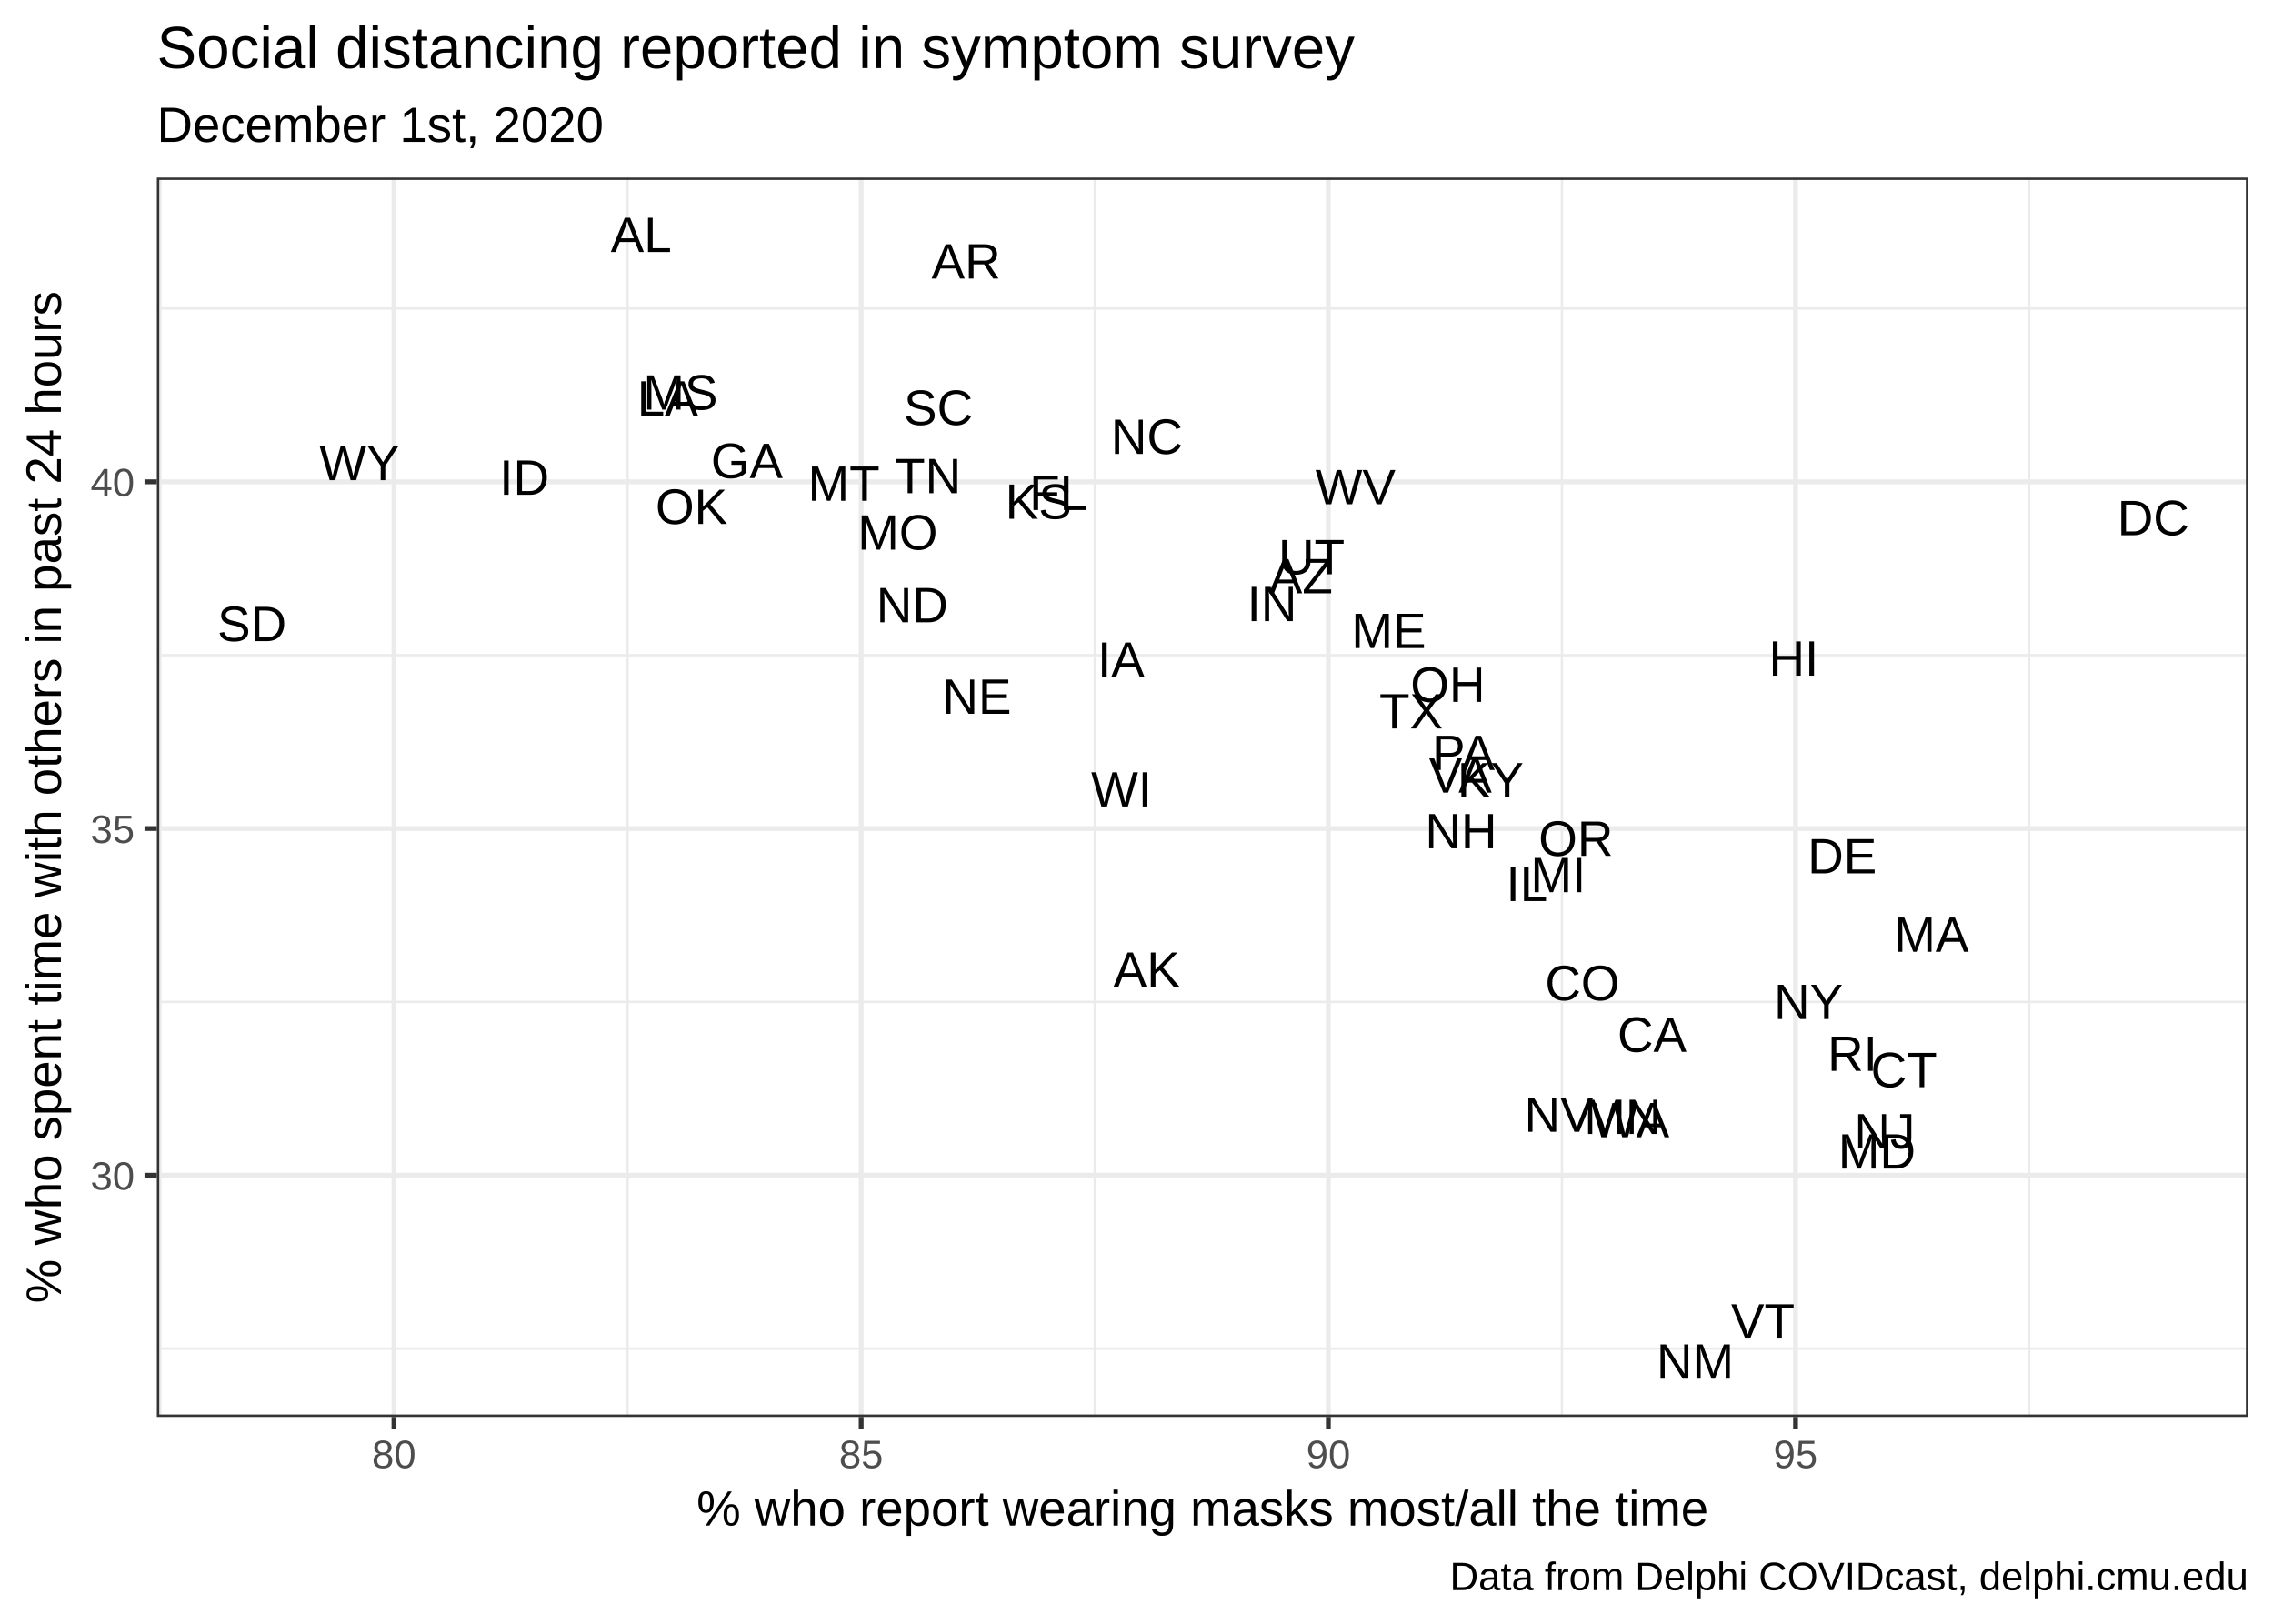
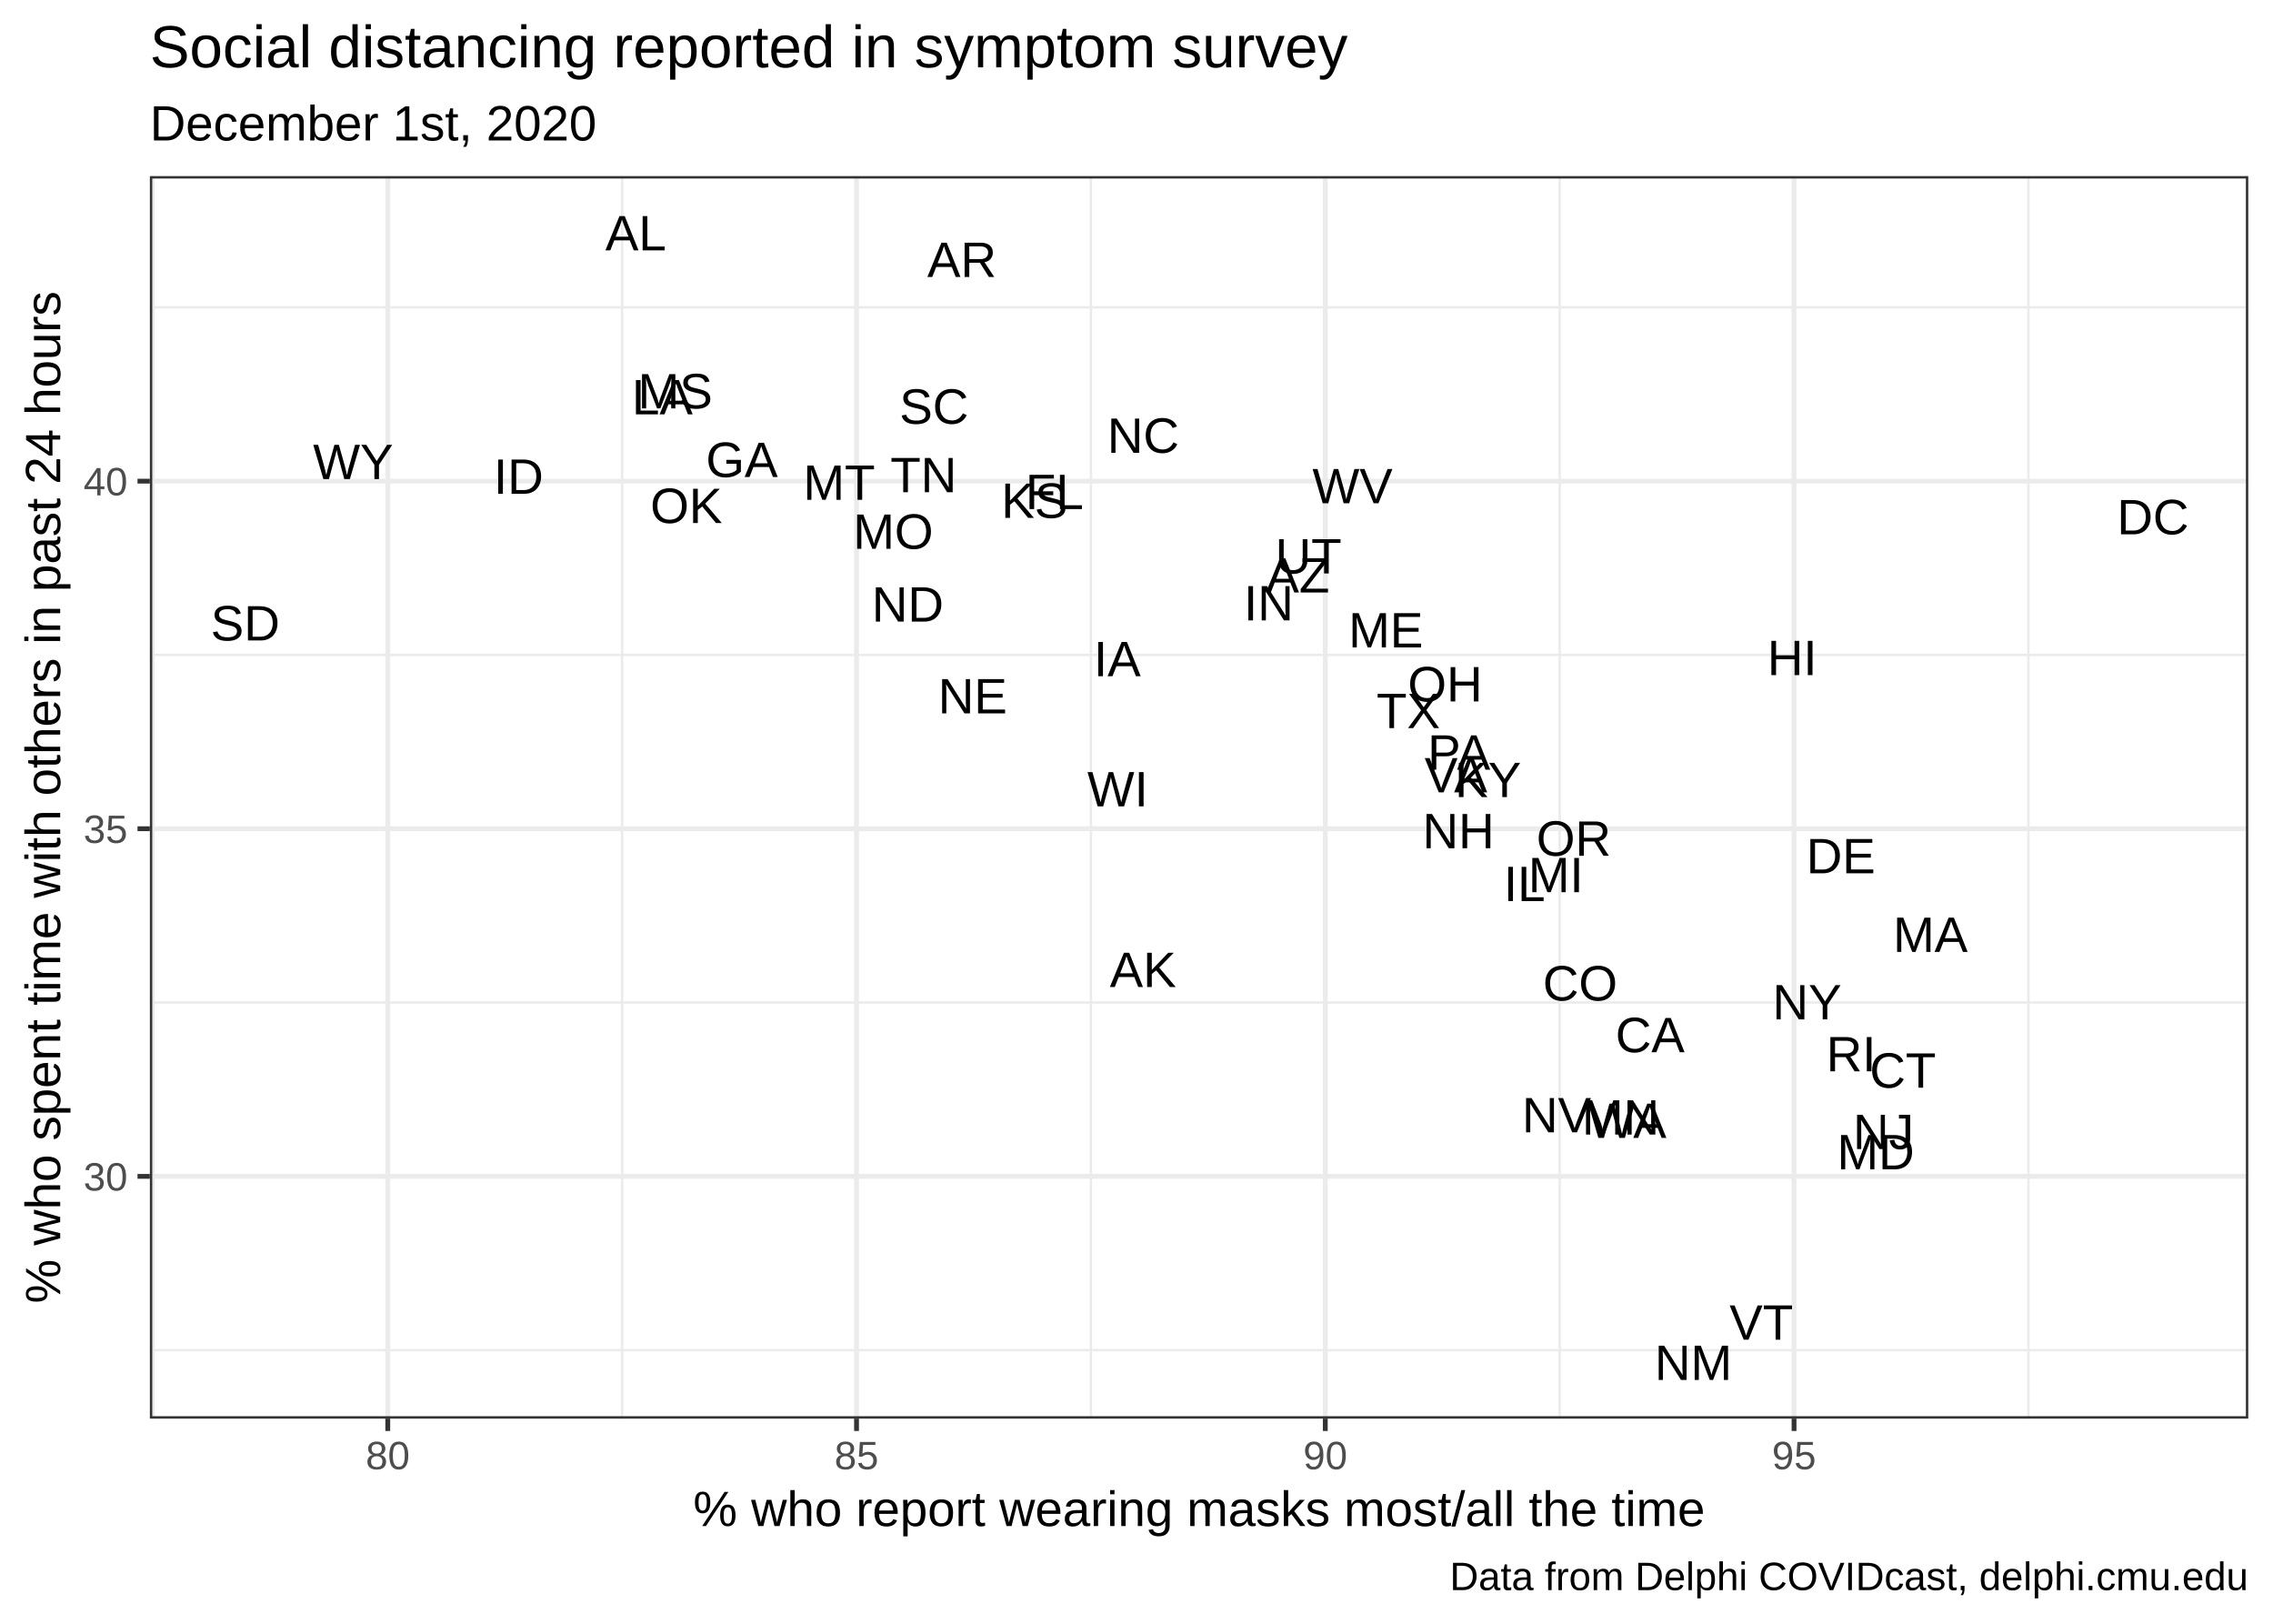
- <svg xmlns="http://www.w3.org/2000/svg" class="svglite" width="504.00pt" height="360.00pt" viewBox="0 0 504.00 360.00">
+ <svg xmlns="http://www.w3.org/2000/svg" viewBox="0 0 504.00 360.00">
  <defs>
    <style type="text/css">
-     .svglite line, .svglite polyline, .svglite polygon, .svglite path, .svglite rect, .svglite circle {
+     line, polyline, polygon, path, rect, circle {
      fill: none;
      stroke: #000000;
      stroke-linecap: round;
      stroke-linejoin: round;
      stroke-miterlimit: 10.00;
    }
-     .svglite text {
-       white-space: pre;
-     }
  </style>
  </defs>
  <rect width="100%" height="100%" style="stroke: none; fill: #FFFFFF;" />
+   <rect x="0" y="0" width="504.00" height="360.00" style="stroke-width: 1.07; stroke: #FFFFFF; fill: #FFFFFF;" />
  <defs>
-     <clipPath id="cpMC4wMHw1MDQuMDB8MC4wMHwzNjAuMDA=">
+     <clipPath id="cpMzMuMjN8NDk4LjUyfDMxNC41MnwzOS4wNA==">
+       <rect x="33.23" y="39.04" width="465.29" height="275.48" />
+     </clipPath>
+   </defs>
+   <rect x="33.23" y="39.04" width="465.29" height="275.48" style="stroke-width: 1.07; stroke: none; fill: #FFFFFF;" clip-path="url(#cpMzMuMjN8NDk4LjUyfDMxNC41MnwzOS4wNA==)" />
+   <polyline points="33.23,299.34 498.52,299.34 " style="stroke-width: 0.53; stroke: #EBEBEB; stroke-linecap: butt;" clip-path="url(#cpMzMuMjN8NDk4LjUyfDMxNC41MnwzOS4wNA==)" />
+   <polyline points="33.23,222.27 498.52,222.27 " style="stroke-width: 0.53; stroke: #EBEBEB; stroke-linecap: butt;" clip-path="url(#cpMzMuMjN8NDk4LjUyfDMxNC41MnwzOS4wNA==)" />
+   <polyline points="33.23,145.21 498.52,145.21 " style="stroke-width: 0.53; stroke: #EBEBEB; stroke-linecap: butt;" clip-path="url(#cpMzMuMjN8NDk4LjUyfDMxNC41MnwzOS4wNA==)" />
+   <polyline points="33.23,68.14 498.52,68.14 " style="stroke-width: 0.53; stroke: #EBEBEB; stroke-linecap: butt;" clip-path="url(#cpMzMuMjN8NDk4LjUyfDMxNC41MnwzOS4wNA==)" />
+   <polyline points="34.01,314.52 34.01,39.04 " style="stroke-width: 0.53; stroke: #EBEBEB; stroke-linecap: butt;" clip-path="url(#cpMzMuMjN8NDk4LjUyfDMxNC41MnwzOS4wNA==)" />
+   <polyline points="137.95,314.52 137.95,39.04 " style="stroke-width: 0.53; stroke: #EBEBEB; stroke-linecap: butt;" clip-path="url(#cpMzMuMjN8NDk4LjUyfDMxNC41MnwzOS4wNA==)" />
+   <polyline points="241.89,314.52 241.89,39.04 " style="stroke-width: 0.53; stroke: #EBEBEB; stroke-linecap: butt;" clip-path="url(#cpMzMuMjN8NDk4LjUyfDMxNC41MnwzOS4wNA==)" />
+   <polyline points="345.83,314.52 345.83,39.04 " style="stroke-width: 0.53; stroke: #EBEBEB; stroke-linecap: butt;" clip-path="url(#cpMzMuMjN8NDk4LjUyfDMxNC41MnwzOS4wNA==)" />
+   <polyline points="449.77,314.52 449.77,39.04 " style="stroke-width: 0.53; stroke: #EBEBEB; stroke-linecap: butt;" clip-path="url(#cpMzMuMjN8NDk4LjUyfDMxNC41MnwzOS4wNA==)" />
+   <polyline points="33.23,260.81 498.52,260.81 " style="stroke-width: 1.07; stroke: #EBEBEB; stroke-linecap: butt;" clip-path="url(#cpMzMuMjN8NDk4LjUyfDMxNC41MnwzOS4wNA==)" />
+   <polyline points="33.23,183.74 498.52,183.74 " style="stroke-width: 1.07; stroke: #EBEBEB; stroke-linecap: butt;" clip-path="url(#cpMzMuMjN8NDk4LjUyfDMxNC41MnwzOS4wNA==)" />
+   <polyline points="33.23,106.68 498.52,106.68 " style="stroke-width: 1.07; stroke: #EBEBEB; stroke-linecap: butt;" clip-path="url(#cpMzMuMjN8NDk4LjUyfDMxNC41MnwzOS4wNA==)" />
+   <polyline points="85.98,314.52 85.98,39.04 " style="stroke-width: 1.07; stroke: #EBEBEB; stroke-linecap: butt;" clip-path="url(#cpMzMuMjN8NDk4LjUyfDMxNC41MnwzOS4wNA==)" />
+   <polyline points="189.92,314.52 189.92,39.04 " style="stroke-width: 1.07; stroke: #EBEBEB; stroke-linecap: butt;" clip-path="url(#cpMzMuMjN8NDk4LjUyfDMxNC41MnwzOS4wNA==)" />
+   <polyline points="293.86,314.52 293.86,39.04 " style="stroke-width: 1.07; stroke: #EBEBEB; stroke-linecap: butt;" clip-path="url(#cpMzMuMjN8NDk4LjUyfDMxNC41MnwzOS4wNA==)" />
+   <polyline points="397.80,314.52 397.80,39.04 " style="stroke-width: 1.07; stroke: #EBEBEB; stroke-linecap: butt;" clip-path="url(#cpMzMuMjN8NDk4LjUyfDMxNC41MnwzOS4wNA==)" />
+   <g clip-path="url(#cpMzMuMjN8NDk4LjUyfDMxNC41MnwzOS4wNA==)">
+     <text x="246.09" y="218.83" style="font-size: 11.04px; font-family: Arial;" textLength="14.73px" lengthAdjust="spacingAndGlyphs">AK</text>
+   </g>
+   <g clip-path="url(#cpMzMuMjN8NDk4LjUyfDMxNC41MnwzOS4wNA==)">
+     <text x="134.23" y="55.51" style="font-size: 11.04px; font-family: Arial;" textLength="13.50px" lengthAdjust="spacingAndGlyphs">AL</text>
+   </g>
+   <g clip-path="url(#cpMzMuMjN8NDk4LjUyfDMxNC41MnwzOS4wNA==)">
+     <text x="205.62" y="61.41" style="font-size: 11.04px; font-family: Arial;" textLength="15.34px" lengthAdjust="spacingAndGlyphs">AR</text>
+   </g>
+   <g clip-path="url(#cpMzMuMjN8NDk4LjUyfDMxNC41MnwzOS4wNA==)">
+     <text x="280.69" y="131.36" style="font-size: 11.04px; font-family: Arial;" textLength="14.11px" lengthAdjust="spacingAndGlyphs">AZ</text>
+   </g>
+   <g clip-path="url(#cpMzMuMjN8NDk4LjUyfDMxNC41MnwzOS4wNA==)">
+     <text x="358.20" y="233.29" style="font-size: 11.04px; font-family: Arial;" textLength="15.34px" lengthAdjust="spacingAndGlyphs">CA</text>
+   </g>
+   <g clip-path="url(#cpMzMuMjN8NDk4LjUyfDMxNC41MnwzOS4wNA==)">
+     <text x="342.09" y="221.83" style="font-size: 11.04px; font-family: Arial;" textLength="16.56px" lengthAdjust="spacingAndGlyphs">CO</text>
+   </g>
+   <g clip-path="url(#cpMzMuMjN8NDk4LjUyfDMxNC41MnwzOS4wNA==)">
+     <text x="414.56" y="241.16" style="font-size: 11.04px; font-family: Arial;" textLength="14.72px" lengthAdjust="spacingAndGlyphs">CT</text>
+   </g>
+   <g clip-path="url(#cpMzMuMjN8NDk4LjUyfDMxNC41MnwzOS4wNA==)">
+     <text x="469.40" y="118.46" style="font-size: 11.04px; font-family: Arial;" textLength="15.94px" lengthAdjust="spacingAndGlyphs">DC</text>
+   </g>
+   <g clip-path="url(#cpMzMuMjN8NDk4LjUyfDMxNC41MnwzOS4wNA==)">
+     <text x="400.51" y="193.62" style="font-size: 11.04px; font-family: Arial;" textLength="15.34px" lengthAdjust="spacingAndGlyphs">DE</text>
+   </g>
+   <g clip-path="url(#cpMzMuMjN8NDk4LjUyfDMxNC41MnwzOS4wNA==)">
+     <text x="227.37" y="112.87" style="font-size: 11.04px; font-family: Arial;" textLength="12.88px" lengthAdjust="spacingAndGlyphs">FL</text>
+   </g>
+   <g clip-path="url(#cpMzMuMjN8NDk4LjUyfDMxNC41MnwzOS4wNA==)">
+     <text x="156.51" y="105.76" style="font-size: 11.04px; font-family: Arial;" textLength="15.95px" lengthAdjust="spacingAndGlyphs">GA</text>
+   </g>
+   <g clip-path="url(#cpMzMuMjN8NDk4LjUyfDMxNC41MnwzOS4wNA==)">
+     <text x="391.87" y="149.68" style="font-size: 11.04px; font-family: Arial;" textLength="11.04px" lengthAdjust="spacingAndGlyphs">HI</text>
+   </g>
+   <g clip-path="url(#cpMzMuMjN8NDk4LjUyfDMxNC41MnwzOS4wNA==)">
+     <text x="242.51" y="149.92" style="font-size: 11.04px; font-family: Arial;" textLength="10.43px" lengthAdjust="spacingAndGlyphs">IA</text>
+   </g>
+   <g clip-path="url(#cpMzMuMjN8NDk4LjUyfDMxNC41MnwzOS4wNA==)">
+     <text x="109.46" y="109.48" style="font-size: 11.04px; font-family: Arial;" textLength="11.04px" lengthAdjust="spacingAndGlyphs">ID</text>
+   </g>
+   <g clip-path="url(#cpMzMuMjN8NDk4LjUyfDMxNC41MnwzOS4wNA==)">
+     <text x="333.42" y="199.78" style="font-size: 11.04px; font-family: Arial;" textLength="9.21px" lengthAdjust="spacingAndGlyphs">IL</text>
+   </g>
+   <g clip-path="url(#cpMzMuMjN8NDk4LjUyfDMxNC41MnwzOS4wNA==)">
+     <text x="275.79" y="137.55" style="font-size: 11.04px; font-family: Arial;" textLength="11.04px" lengthAdjust="spacingAndGlyphs">IN</text>
+   </g>
+   <g clip-path="url(#cpMzMuMjN8NDk4LjUyfDMxNC41MnwzOS4wNA==)">
+     <text x="222.01" y="114.82" style="font-size: 11.04px; font-family: Arial;" textLength="14.73px" lengthAdjust="spacingAndGlyphs">KS</text>
+   </g>
+   <g clip-path="url(#cpMzMuMjN8NDk4LjUyfDMxNC41MnwzOS4wNA==)">
+     <text x="322.58" y="176.72" style="font-size: 11.04px; font-family: Arial;" textLength="14.73px" lengthAdjust="spacingAndGlyphs">KY</text>
+   </g>
+   <g clip-path="url(#cpMzMuMjN8NDk4LjUyfDMxNC41MnwzOS4wNA==)">
+     <text x="140.10" y="91.87" style="font-size: 11.04px; font-family: Arial;" textLength="13.50px" lengthAdjust="spacingAndGlyphs">LA</text>
+   </g>
+   <g clip-path="url(#cpMzMuMjN8NDk4LjUyfDMxNC41MnwzOS4wNA==)">
+     <text x="419.75" y="211.05" style="font-size: 11.04px; font-family: Arial;" textLength="16.56px" lengthAdjust="spacingAndGlyphs">MA</text>
+   </g>
+   <g clip-path="url(#cpMzMuMjN8NDk4LjUyfDMxNC41MnwzOS4wNA==)">
+     <text x="407.32" y="259.24" style="font-size: 11.04px; font-family: Arial;" textLength="17.17px" lengthAdjust="spacingAndGlyphs">MD</text>
+   </g>
+   <g clip-path="url(#cpMzMuMjN8NDk4LjUyfDMxNC41MnwzOS4wNA==)">
+     <text x="299.01" y="143.54" style="font-size: 11.04px; font-family: Arial;" textLength="16.56px" lengthAdjust="spacingAndGlyphs">ME</text>
+   </g>
+   <g clip-path="url(#cpMzMuMjN8NDk4LjUyfDMxNC41MnwzOS4wNA==)">
+     <text x="338.86" y="197.81" style="font-size: 11.04px; font-family: Arial;" textLength="12.26px" lengthAdjust="spacingAndGlyphs">MI</text>
+   </g>
+   <g clip-path="url(#cpMzMuMjN8NDk4LjUyfDMxNC41MnwzOS4wNA==)">
+     <text x="350.77" y="251.55" style="font-size: 11.04px; font-family: Arial;" textLength="17.17px" lengthAdjust="spacingAndGlyphs">MN</text>
+   </g>
+   <g clip-path="url(#cpMzMuMjN8NDk4LjUyfDMxNC41MnwzOS4wNA==)">
+     <text x="189.16" y="121.67" style="font-size: 11.04px; font-family: Arial;" textLength="17.78px" lengthAdjust="spacingAndGlyphs">MO</text>
+   </g>
+   <g clip-path="url(#cpMzMuMjN8NDk4LjUyfDMxNC41MnwzOS4wNA==)">
+     <text x="141.45" y="90.55" style="font-size: 11.04px; font-family: Arial;" textLength="16.56px" lengthAdjust="spacingAndGlyphs">MS</text>
+   </g>
+   <g clip-path="url(#cpMzMuMjN8NDk4LjUyfDMxNC41MnwzOS4wNA==)">
+     <text x="178.09" y="110.81" style="font-size: 11.04px; font-family: Arial;" textLength="15.94px" lengthAdjust="spacingAndGlyphs">MT</text>
+   </g>
+   <g clip-path="url(#cpMzMuMjN8NDk4LjUyfDMxNC41MnwzOS4wNA==)">
+     <text x="245.51" y="100.39" style="font-size: 11.04px; font-family: Arial;" textLength="15.94px" lengthAdjust="spacingAndGlyphs">NC</text>
+   </g>
+   <g clip-path="url(#cpMzMuMjN8NDk4LjUyfDMxNC41MnwzOS4wNA==)">
+     <text x="193.30" y="137.81" style="font-size: 11.04px; font-family: Arial;" textLength="15.94px" lengthAdjust="spacingAndGlyphs">ND</text>
+   </g>
+   <g clip-path="url(#cpMzMuMjN8NDk4LjUyfDMxNC41MnwzOS4wNA==)">
+     <text x="208.00" y="158.16" style="font-size: 11.04px; font-family: Arial;" textLength="15.34px" lengthAdjust="spacingAndGlyphs">NE</text>
+   </g>
+   <g clip-path="url(#cpMzMuMjN8NDk4LjUyfDMxNC41MnwzOS4wNA==)">
+     <text x="315.41" y="188.06" style="font-size: 11.04px; font-family: Arial;" textLength="15.94px" lengthAdjust="spacingAndGlyphs">NH</text>
+   </g>
+   <g clip-path="url(#cpMzMuMjN8NDk4LjUyfDMxNC41MnwzOS4wNA==)">
+     <text x="410.87" y="254.75" style="font-size: 11.04px; font-family: Arial;" textLength="13.49px" lengthAdjust="spacingAndGlyphs">NJ</text>
+   </g>
+   <g clip-path="url(#cpMzMuMjN8NDk4LjUyfDMxNC41MnwzOS4wNA==)">
+     <text x="366.89" y="305.95" style="font-size: 11.04px; font-family: Arial;" textLength="17.17px" lengthAdjust="spacingAndGlyphs">NM</text>
+   </g>
+   <g clip-path="url(#cpMzMuMjN8NDk4LjUyfDMxNC41MnwzOS4wNA==)">
+     <text x="337.48" y="251.05" style="font-size: 11.04px; font-family: Arial;" textLength="15.34px" lengthAdjust="spacingAndGlyphs">NV</text>
+   </g>
+   <g clip-path="url(#cpMzMuMjN8NDk4LjUyfDMxNC41MnwzOS4wNA==)">
+     <text x="393.01" y="226.01" style="font-size: 11.04px; font-family: Arial;" textLength="15.34px" lengthAdjust="spacingAndGlyphs">NY</text>
+   </g>
+   <g clip-path="url(#cpMzMuMjN8NDk4LjUyfDMxNC41MnwzOS4wNA==)">
+     <text x="312.16" y="155.51" style="font-size: 11.04px; font-family: Arial;" textLength="16.56px" lengthAdjust="spacingAndGlyphs">OH</text>
+   </g>
+   <g clip-path="url(#cpMzMuMjN8NDk4LjUyfDMxNC41MnwzOS4wNA==)">
+     <text x="144.20" y="115.96" style="font-size: 11.04px; font-family: Arial;" textLength="15.95px" lengthAdjust="spacingAndGlyphs">OK</text>
+   </g>
+   <g clip-path="url(#cpMzMuMjN8NDk4LjUyfDMxNC41MnwzOS4wNA==)">
+     <text x="340.67" y="189.73" style="font-size: 11.04px; font-family: Arial;" textLength="16.56px" lengthAdjust="spacingAndGlyphs">OR</text>
+   </g>
+   <g clip-path="url(#cpMzMuMjN8NDk4LjUyfDMxNC41MnwzOS4wNA==)">
+     <text x="316.54" y="170.64" style="font-size: 11.04px; font-family: Arial;" textLength="14.73px" lengthAdjust="spacingAndGlyphs">PA</text>
+   </g>
+   <g clip-path="url(#cpMzMuMjN8NDk4LjUyfDMxNC41MnwzOS4wNA==)">
+     <text x="404.95" y="237.53" style="font-size: 11.04px; font-family: Arial;" textLength="11.04px" lengthAdjust="spacingAndGlyphs">RI</text>
+   </g>
+   <g clip-path="url(#cpMzMuMjN8NDk4LjUyfDMxNC41MnwzOS4wNA==)">
+     <text x="199.43" y="93.95" style="font-size: 11.04px; font-family: Arial;" textLength="15.34px" lengthAdjust="spacingAndGlyphs">SC</text>
+   </g>
+   <g clip-path="url(#cpMzMuMjN8NDk4LjUyfDMxNC41MnwzOS4wNA==)">
+     <text x="46.71" y="142.00" style="font-size: 11.04px; font-family: Arial;" textLength="15.34px" lengthAdjust="spacingAndGlyphs">SD</text>
+   </g>
+   <g clip-path="url(#cpMzMuMjN8NDk4LjUyfDMxNC41MnwzOS4wNA==)">
+     <text x="197.42" y="109.13" style="font-size: 11.04px; font-family: Arial;" textLength="14.72px" lengthAdjust="spacingAndGlyphs">TN</text>
+   </g>
+   <g clip-path="url(#cpMzMuMjN8NDk4LjUyfDMxNC41MnwzOS4wNA==)">
+     <text x="305.22" y="161.43" style="font-size: 11.04px; font-family: Arial;" textLength="14.11px" lengthAdjust="spacingAndGlyphs">TX</text>
+   </g>
+   <g clip-path="url(#cpMzMuMjN8NDk4LjUyfDMxNC41MnwzOS4wNA==)">
+     <text x="282.76" y="127.14" style="font-size: 11.04px; font-family: Arial;" textLength="14.72px" lengthAdjust="spacingAndGlyphs">UT</text>
+   </g>
+   <g clip-path="url(#cpMzMuMjN8NDk4LjUyfDMxNC41MnwzOS4wNA==)">
+     <text x="315.87" y="175.67" style="font-size: 11.04px; font-family: Arial;" textLength="14.73px" lengthAdjust="spacingAndGlyphs">VA</text>
+   </g>
+   <g clip-path="url(#cpMzMuMjN8NDk4LjUyfDMxNC41MnwzOS4wNA==)">
+     <text x="383.49" y="297.02" style="font-size: 11.04px; font-family: Arial;" textLength="14.11px" lengthAdjust="spacingAndGlyphs">VT</text>
+   </g>
+   <g clip-path="url(#cpMzMuMjN8NDk4LjUyfDMxNC41MnwzOS4wNA==)">
+     <text x="352.13" y="252.28" style="font-size: 11.04px; font-family: Arial;" textLength="17.78px" lengthAdjust="spacingAndGlyphs">WA</text>
+   </g>
+   <g clip-path="url(#cpMzMuMjN8NDk4LjUyfDMxNC41MnwzOS4wNA==)">
+     <text x="241.10" y="178.77" style="font-size: 11.04px; font-family: Arial;" textLength="13.49px" lengthAdjust="spacingAndGlyphs">WI</text>
+   </g>
+   <g clip-path="url(#cpMzMuMjN8NDk4LjUyfDMxNC41MnwzOS4wNA==)">
+     <text x="291.01" y="111.58" style="font-size: 11.04px; font-family: Arial;" textLength="17.78px" lengthAdjust="spacingAndGlyphs">WV</text>
+   </g>
+   <g clip-path="url(#cpMzMuMjN8NDk4LjUyfDMxNC41MnwzOS4wNA==)">
+     <text x="69.42" y="106.22" style="font-size: 11.04px; font-family: Arial;" textLength="17.78px" lengthAdjust="spacingAndGlyphs">WY</text>
+   </g>
+   <rect x="33.23" y="39.04" width="465.29" height="275.48" style="stroke-width: 1.07; stroke: #333333;" clip-path="url(#cpMzMuMjN8NDk4LjUyfDMxNC41MnwzOS4wNA==)" />
+   <defs>
+     <clipPath id="cpMC4wMHw1MDQuMDB8MzYwLjAwfDAuMDA=">
      <rect x="0.00" y="0.00" width="504.00" height="360.00" />
    </clipPath>
  </defs>
-   <g clip-path="url(#cpMC4wMHw1MDQuMDB8MC4wMHwzNjAuMDA=)">
-     <rect x="0.00" y="0.00" width="504.00" height="360.00" style="stroke-width: 1.07; stroke: #FFFFFF; fill: #FFFFFF;" />
-   </g>
-   <defs>
-     <clipPath id="cpMzQuNzh8NDk4LjUyfDM5LjM2fDMxNC4xNA==">
-       <rect x="34.78" y="39.36" width="463.74" height="274.78" />
-     </clipPath>
-   </defs>
-   <g clip-path="url(#cpMzQuNzh8NDk4LjUyfDM5LjM2fDMxNC4xNA==)">
-     <rect x="34.78" y="39.36" width="463.74" height="274.78" style="stroke-width: 1.07; stroke: none; fill: #FFFFFF;" />
-     <polyline points="34.78,299.00 498.52,299.00 " style="stroke-width: 0.53; stroke: #EBEBEB; stroke-linecap: butt;" />
-     <polyline points="34.78,222.13 498.52,222.13 " style="stroke-width: 0.53; stroke: #EBEBEB; stroke-linecap: butt;" />
-     <polyline points="34.78,145.26 498.52,145.26 " style="stroke-width: 0.53; stroke: #EBEBEB; stroke-linecap: butt;" />
-     <polyline points="34.78,68.39 498.52,68.39 " style="stroke-width: 0.53; stroke: #EBEBEB; stroke-linecap: butt;" />
-     <polyline points="35.56,314.14 35.56,39.36 " style="stroke-width: 0.53; stroke: #EBEBEB; stroke-linecap: butt;" />
-     <polyline points="139.15,314.14 139.15,39.36 " style="stroke-width: 0.53; stroke: #EBEBEB; stroke-linecap: butt;" />
-     <polyline points="242.75,314.14 242.75,39.36 " style="stroke-width: 0.53; stroke: #EBEBEB; stroke-linecap: butt;" />
-     <polyline points="346.34,314.14 346.34,39.36 " style="stroke-width: 0.53; stroke: #EBEBEB; stroke-linecap: butt;" />
-     <polyline points="449.93,314.14 449.93,39.36 " style="stroke-width: 0.53; stroke: #EBEBEB; stroke-linecap: butt;" />
-     <polyline points="34.78,260.56 498.52,260.56 " style="stroke-width: 1.07; stroke: #EBEBEB; stroke-linecap: butt;" />
-     <polyline points="34.78,183.69 498.52,183.69 " style="stroke-width: 1.07; stroke: #EBEBEB; stroke-linecap: butt;" />
-     <polyline points="34.78,106.82 498.52,106.82 " style="stroke-width: 1.07; stroke: #EBEBEB; stroke-linecap: butt;" />
-     <polyline points="87.35,314.14 87.35,39.36 " style="stroke-width: 1.07; stroke: #EBEBEB; stroke-linecap: butt;" />
-     <polyline points="190.95,314.14 190.95,39.36 " style="stroke-width: 1.07; stroke: #EBEBEB; stroke-linecap: butt;" />
-     <polyline points="294.54,314.14 294.54,39.36 " style="stroke-width: 1.07; stroke: #EBEBEB; stroke-linecap: butt;" />
-     <polyline points="398.14,314.14 398.14,39.36 " style="stroke-width: 1.07; stroke: #EBEBEB; stroke-linecap: butt;" />
-     <text x="254.27" y="218.77" text-anchor="middle" style="font-size: 11.04px; font-family: &quot;Arial&quot;;" textLength="14.78px" lengthAdjust="spacingAndGlyphs">AK</text>
-     <text x="142.17" y="55.87" text-anchor="middle" style="font-size: 11.04px; font-family: &quot;Arial&quot;;" textLength="13.69px" lengthAdjust="spacingAndGlyphs">AL</text>
-     <text x="214.23" y="61.75" text-anchor="middle" style="font-size: 11.04px; font-family: &quot;Arial&quot;;" textLength="15.21px" lengthAdjust="spacingAndGlyphs">AR</text>
-     <text x="288.44" y="131.53" text-anchor="middle" style="font-size: 11.04px; font-family: &quot;Arial&quot;;" textLength="15.11px" lengthAdjust="spacingAndGlyphs">AZ</text>
-     <text x="366.31" y="233.20" text-anchor="middle" style="font-size: 11.04px; font-family: &quot;Arial&quot;;" textLength="15.25px" lengthAdjust="spacingAndGlyphs">CA</text>
-     <text x="350.86" y="221.77" text-anchor="middle" style="font-size: 11.04px; font-family: &quot;Arial&quot;;" textLength="16.39px" lengthAdjust="spacingAndGlyphs">CO</text>
-     <text x="422.17" y="241.04" text-anchor="middle" style="font-size: 11.04px; font-family: &quot;Arial&quot;;" textLength="14.44px" lengthAdjust="spacingAndGlyphs">CT</text>
-     <text x="477.44" y="118.66" text-anchor="middle" style="font-size: 11.04px; font-family: &quot;Arial&quot;;" textLength="16.20px" lengthAdjust="spacingAndGlyphs">DC</text>
-     <text x="408.48" y="193.63" text-anchor="middle" style="font-size: 11.04px; font-family: &quot;Arial&quot;;" textLength="15.47px" lengthAdjust="spacingAndGlyphs">DE</text>
-     <text x="234.69" y="113.08" text-anchor="middle" style="font-size: 11.04px; font-family: &quot;Arial&quot;;" textLength="12.49px" lengthAdjust="spacingAndGlyphs">FL</text>
-     <text x="165.60" y="105.99" text-anchor="middle" style="font-size: 11.04px; font-family: &quot;Arial&quot;;" textLength="16.09px" lengthAdjust="spacingAndGlyphs">GA</text>
-     <text x="397.73" y="149.80" text-anchor="middle" style="font-size: 11.04px; font-family: &quot;Arial&quot;;" textLength="11.55px" lengthAdjust="spacingAndGlyphs">HI</text>
-     <text x="248.56" y="150.04" text-anchor="middle" style="font-size: 11.04px; font-family: &quot;Arial&quot;;" textLength="10.80px" lengthAdjust="spacingAndGlyphs">IA</text>
-     <text x="116.25" y="109.70" text-anchor="middle" style="font-size: 11.04px; font-family: &quot;Arial&quot;;" textLength="11.75px" lengthAdjust="spacingAndGlyphs">ID</text>
-     <text x="338.56" y="199.77" text-anchor="middle" style="font-size: 11.04px; font-family: &quot;Arial&quot;;" textLength="9.40px" lengthAdjust="spacingAndGlyphs">IL</text>
-     <text x="282.03" y="137.70" text-anchor="middle" style="font-size: 11.04px; font-family: &quot;Arial&quot;;" textLength="11.51px" lengthAdjust="spacingAndGlyphs">IN</text>
-     <text x="230.27" y="115.02" text-anchor="middle" style="font-size: 11.04px; font-family: &quot;Arial&quot;;" textLength="14.23px" lengthAdjust="spacingAndGlyphs">KS</text>
-     <text x="330.50" y="176.77" text-anchor="middle" style="font-size: 11.04px; font-family: &quot;Arial&quot;;" textLength="13.58px" lengthAdjust="spacingAndGlyphs">KY</text>
-     <text x="148.02" y="92.13" text-anchor="middle" style="font-size: 11.04px; font-family: &quot;Arial&quot;;" textLength="13.95px" lengthAdjust="spacingAndGlyphs">LA</text>
-     <text x="428.27" y="211.02" text-anchor="middle" style="font-size: 11.04px; font-family: &quot;Arial&quot;;" textLength="17.06px" lengthAdjust="spacingAndGlyphs">MA</text>
-     <text x="416.18" y="259.08" text-anchor="middle" style="font-size: 11.04px; font-family: &quot;Arial&quot;;" textLength="18.01px" lengthAdjust="spacingAndGlyphs">MD</text>
-     <text x="307.93" y="143.67" text-anchor="middle" style="font-size: 11.04px; font-family: &quot;Arial&quot;;" textLength="16.49px" lengthAdjust="spacingAndGlyphs">ME</text>
-     <text x="345.51" y="197.81" text-anchor="middle" style="font-size: 11.04px; font-family: &quot;Arial&quot;;" textLength="12.77px" lengthAdjust="spacingAndGlyphs">MI</text>
-     <text x="359.82" y="251.41" text-anchor="middle" style="font-size: 11.04px; font-family: &quot;Arial&quot;;" textLength="17.77px" lengthAdjust="spacingAndGlyphs">MN</text>
-     <text x="199.05" y="121.86" text-anchor="middle" style="font-size: 11.04px; font-family: &quot;Arial&quot;;" textLength="18.20px" lengthAdjust="spacingAndGlyphs">MO</text>
-     <text x="150.88" y="90.82" text-anchor="middle" style="font-size: 11.04px; font-family: &quot;Arial&quot;;" textLength="16.52px" lengthAdjust="spacingAndGlyphs">MS</text>
-     <text x="187.10" y="111.03" text-anchor="middle" style="font-size: 11.04px; font-family: &quot;Arial&quot;;" textLength="16.26px" lengthAdjust="spacingAndGlyphs">MT</text>
-     <text x="254.30" y="100.63" text-anchor="middle" style="font-size: 11.04px; font-family: &quot;Arial&quot;;" textLength="15.96px" lengthAdjust="spacingAndGlyphs">NC</text>
-     <text x="202.26" y="137.96" text-anchor="middle" style="font-size: 11.04px; font-family: &quot;Arial&quot;;" textLength="16.75px" lengthAdjust="spacingAndGlyphs">ND</text>
-     <text x="216.61" y="158.26" text-anchor="middle" style="font-size: 11.04px; font-family: &quot;Arial&quot;;" textLength="15.22px" lengthAdjust="spacingAndGlyphs">NE</text>
-     <text x="323.96" y="188.08" text-anchor="middle" style="font-size: 11.04px; font-family: &quot;Arial&quot;;" textLength="16.55px" lengthAdjust="spacingAndGlyphs">NH</text>
-     <text x="417.88" y="254.61" text-anchor="middle" style="font-size: 11.04px; font-family: &quot;Arial&quot;;" textLength="11.51px" lengthAdjust="spacingAndGlyphs">NJ</text>
-     <text x="375.88" y="305.67" text-anchor="middle" style="font-size: 11.04px; font-family: &quot;Arial&quot;;" textLength="17.77px" lengthAdjust="spacingAndGlyphs">NM</text>
-     <text x="345.65" y="250.92" text-anchor="middle" style="font-size: 11.04px; font-family: &quot;Arial&quot;;" textLength="15.80px" lengthAdjust="spacingAndGlyphs">NV</text>
-     <text x="401.00" y="225.93" text-anchor="middle" style="font-size: 11.04px; font-family: &quot;Arial&quot;;" textLength="14.99px" lengthAdjust="spacingAndGlyphs">NY</text>
-     <text x="321.03" y="155.61" text-anchor="middle" style="font-size: 11.04px; font-family: &quot;Arial&quot;;" textLength="16.98px" lengthAdjust="spacingAndGlyphs">OH</text>
-     <text x="153.33" y="116.16" text-anchor="middle" style="font-size: 11.04px; font-family: &quot;Arial&quot;;" textLength="15.92px" lengthAdjust="spacingAndGlyphs">OK</text>
-     <text x="349.44" y="189.74" text-anchor="middle" style="font-size: 11.04px; font-family: &quot;Arial&quot;;" textLength="16.34px" lengthAdjust="spacingAndGlyphs">OR</text>
-     <text x="324.49" y="170.71" text-anchor="middle" style="font-size: 11.04px; font-family: &quot;Arial&quot;;" textLength="13.49px" lengthAdjust="spacingAndGlyphs">PA</text>
-     <text x="410.76" y="237.42" text-anchor="middle" style="font-size: 11.04px; font-family: &quot;Arial&quot;;" textLength="10.92px" lengthAdjust="spacingAndGlyphs">RI</text>
-     <text x="208.07" y="94.21" text-anchor="middle" style="font-size: 11.04px; font-family: &quot;Arial&quot;;" textLength="14.70px" lengthAdjust="spacingAndGlyphs">SC</text>
-     <text x="55.86" y="142.14" text-anchor="middle" style="font-size: 11.04px; font-family: &quot;Arial&quot;;" textLength="15.49px" lengthAdjust="spacingAndGlyphs">SD</text>
-     <text x="205.76" y="109.35" text-anchor="middle" style="font-size: 11.04px; font-family: &quot;Arial&quot;;" textLength="14.99px" lengthAdjust="spacingAndGlyphs">TN</text>
-     <text x="312.89" y="161.51" text-anchor="middle" style="font-size: 11.04px; font-family: &quot;Arial&quot;;" textLength="14.30px" lengthAdjust="spacingAndGlyphs">TX</text>
-     <text x="290.81" y="127.32" text-anchor="middle" style="font-size: 11.04px; font-family: &quot;Arial&quot;;" textLength="14.81px" lengthAdjust="spacingAndGlyphs">UT</text>
-     <text x="323.82" y="175.73" text-anchor="middle" style="font-size: 11.04px; font-family: &quot;Arial&quot;;" textLength="14.39px" lengthAdjust="spacingAndGlyphs">VA</text>
-     <text x="390.90" y="296.77" text-anchor="middle" style="font-size: 11.04px; font-family: &quot;Arial&quot;;" textLength="14.28px" lengthAdjust="spacingAndGlyphs">VT</text>
-     <text x="361.48" y="252.13" text-anchor="middle" style="font-size: 11.04px; font-family: &quot;Arial&quot;;" textLength="17.85px" lengthAdjust="spacingAndGlyphs">WA</text>
-     <text x="248.68" y="178.81" text-anchor="middle" style="font-size: 11.04px; font-family: &quot;Arial&quot;;" textLength="14.16px" lengthAdjust="spacingAndGlyphs">WI</text>
-     <text x="300.56" y="111.79" text-anchor="middle" style="font-size: 11.04px; font-family: &quot;Arial&quot;;" textLength="18.45px" lengthAdjust="spacingAndGlyphs">WV</text>
-     <text x="79.71" y="106.45" text-anchor="middle" style="font-size: 11.04px; font-family: &quot;Arial&quot;;" textLength="17.65px" lengthAdjust="spacingAndGlyphs">WY</text>
-     <rect x="34.78" y="39.36" width="463.74" height="274.78" style="stroke-width: 1.07; stroke: #333333;" />
-   </g>
-   <g clip-path="url(#cpMC4wMHw1MDQuMDB8MC4wMHwzNjAuMDA=)">
-     <text x="29.85" y="263.77" text-anchor="end" style="font-size: 8.80px;fill: #4D4D4D; font-family: &quot;Arial&quot;;" textLength="11.19px" lengthAdjust="spacingAndGlyphs">30</text>
-     <text x="29.85" y="186.90" text-anchor="end" style="font-size: 8.80px;fill: #4D4D4D; font-family: &quot;Arial&quot;;" textLength="11.19px" lengthAdjust="spacingAndGlyphs">35</text>
-     <text x="29.85" y="110.03" text-anchor="end" style="font-size: 8.80px;fill: #4D4D4D; font-family: &quot;Arial&quot;;" textLength="11.19px" lengthAdjust="spacingAndGlyphs">40</text>
-     <polyline points="32.04,260.56 34.78,260.56 " style="stroke-width: 1.07; stroke: #333333; stroke-linecap: butt;" />
-     <polyline points="32.04,183.69 34.78,183.69 " style="stroke-width: 1.07; stroke: #333333; stroke-linecap: butt;" />
-     <polyline points="32.04,106.82 34.78,106.82 " style="stroke-width: 1.07; stroke: #333333; stroke-linecap: butt;" />
-     <polyline points="87.35,316.88 87.35,314.14 " style="stroke-width: 1.07; stroke: #333333; stroke-linecap: butt;" />
-     <polyline points="190.95,316.88 190.95,314.14 " style="stroke-width: 1.07; stroke: #333333; stroke-linecap: butt;" />
-     <polyline points="294.54,316.88 294.54,314.14 " style="stroke-width: 1.07; stroke: #333333; stroke-linecap: butt;" />
-     <polyline points="398.14,316.88 398.14,314.14 " style="stroke-width: 1.07; stroke: #333333; stroke-linecap: butt;" />
-     <text x="87.35" y="325.49" text-anchor="middle" style="font-size: 8.80px;fill: #4D4D4D; font-family: &quot;Arial&quot;;" textLength="11.19px" lengthAdjust="spacingAndGlyphs">80</text>
-     <text x="190.95" y="325.49" text-anchor="middle" style="font-size: 8.80px;fill: #4D4D4D; font-family: &quot;Arial&quot;;" textLength="11.19px" lengthAdjust="spacingAndGlyphs">85</text>
-     <text x="294.54" y="325.49" text-anchor="middle" style="font-size: 8.80px;fill: #4D4D4D; font-family: &quot;Arial&quot;;" textLength="11.19px" lengthAdjust="spacingAndGlyphs">90</text>
-     <text x="398.14" y="325.49" text-anchor="middle" style="font-size: 8.80px;fill: #4D4D4D; font-family: &quot;Arial&quot;;" textLength="11.19px" lengthAdjust="spacingAndGlyphs">95</text>
-     <text x="266.65" y="338.23" text-anchor="middle" style="font-size: 11.00px; font-family: &quot;Arial&quot;;" textLength="257.54px" lengthAdjust="spacingAndGlyphs">% who report wearing masks most/all the time</text>
-     <text transform="translate(13.50,176.75) rotate(-90)" text-anchor="middle" style="font-size: 11.00px; font-family: &quot;Arial&quot;;" textLength="257.36px" lengthAdjust="spacingAndGlyphs">% who spent time with others in past 24 hours</text>
-     <text x="34.78" y="31.46" style="font-size: 11.00px; font-family: &quot;Arial&quot;;" textLength="112.58px" lengthAdjust="spacingAndGlyphs">December 1st, 2020</text>
-     <text x="34.78" y="15.10" style="font-size: 13.20px; font-family: &quot;Arial&quot;;" textLength="303.39px" lengthAdjust="spacingAndGlyphs">Social distancing reported in symptom survey</text>
-     <text x="498.52" y="352.54" text-anchor="end" style="font-size: 8.80px; font-family: &quot;Arial&quot;;" textLength="198.46px" lengthAdjust="spacingAndGlyphs">Data from Delphi COVIDcast, delphi.cmu.edu</text>
+   <g clip-path="url(#cpMC4wMHw1MDQuMDB8MzYwLjAwfDAuMDA=)">
+     <text x="18.51" y="263.96" style="font-size: 8.80px; fill: #4D4D4D; font-family: Arial;" textLength="9.79px" lengthAdjust="spacingAndGlyphs">30</text>
+   </g>
+   <g clip-path="url(#cpMC4wMHw1MDQuMDB8MzYwLjAwfDAuMDA=)">
+     <text x="18.51" y="186.89" style="font-size: 8.80px; fill: #4D4D4D; font-family: Arial;" textLength="9.79px" lengthAdjust="spacingAndGlyphs">35</text>
+   </g>
+   <g clip-path="url(#cpMC4wMHw1MDQuMDB8MzYwLjAwfDAuMDA=)">
+     <text x="18.51" y="109.83" style="font-size: 8.80px; fill: #4D4D4D; font-family: Arial;" textLength="9.79px" lengthAdjust="spacingAndGlyphs">40</text>
+   </g>
+   <polyline points="30.49,260.81 33.23,260.81 " style="stroke-width: 1.07; stroke: #333333; stroke-linecap: butt;" clip-path="url(#cpMC4wMHw1MDQuMDB8MzYwLjAwfDAuMDA=)" />
+   <polyline points="30.49,183.74 33.23,183.74 " style="stroke-width: 1.07; stroke: #333333; stroke-linecap: butt;" clip-path="url(#cpMC4wMHw1MDQuMDB8MzYwLjAwfDAuMDA=)" />
+   <polyline points="30.49,106.68 33.23,106.68 " style="stroke-width: 1.07; stroke: #333333; stroke-linecap: butt;" clip-path="url(#cpMC4wMHw1MDQuMDB8MzYwLjAwfDAuMDA=)" />
+   <polyline points="85.98,317.26 85.98,314.52 " style="stroke-width: 1.07; stroke: #333333; stroke-linecap: butt;" clip-path="url(#cpMC4wMHw1MDQuMDB8MzYwLjAwfDAuMDA=)" />
+   <polyline points="189.92,317.26 189.92,314.52 " style="stroke-width: 1.07; stroke: #333333; stroke-linecap: butt;" clip-path="url(#cpMC4wMHw1MDQuMDB8MzYwLjAwfDAuMDA=)" />
+   <polyline points="293.86,317.26 293.86,314.52 " style="stroke-width: 1.07; stroke: #333333; stroke-linecap: butt;" clip-path="url(#cpMC4wMHw1MDQuMDB8MzYwLjAwfDAuMDA=)" />
+   <polyline points="397.80,317.26 397.80,314.52 " style="stroke-width: 1.07; stroke: #333333; stroke-linecap: butt;" clip-path="url(#cpMC4wMHw1MDQuMDB8MzYwLjAwfDAuMDA=)" />
+   <g clip-path="url(#cpMC4wMHw1MDQuMDB8MzYwLjAwfDAuMDA=)">
+     <text x="81.09" y="325.75" style="font-size: 8.80px; fill: #4D4D4D; font-family: Arial;" textLength="9.79px" lengthAdjust="spacingAndGlyphs">80</text>
+   </g>
+   <g clip-path="url(#cpMC4wMHw1MDQuMDB8MzYwLjAwfDAuMDA=)">
+     <text x="185.03" y="325.75" style="font-size: 8.80px; fill: #4D4D4D; font-family: Arial;" textLength="9.79px" lengthAdjust="spacingAndGlyphs">85</text>
+   </g>
+   <g clip-path="url(#cpMC4wMHw1MDQuMDB8MzYwLjAwfDAuMDA=)">
+     <text x="288.97" y="325.75" style="font-size: 8.80px; fill: #4D4D4D; font-family: Arial;" textLength="9.79px" lengthAdjust="spacingAndGlyphs">90</text>
+   </g>
+   <g clip-path="url(#cpMC4wMHw1MDQuMDB8MzYwLjAwfDAuMDA=)">
+     <text x="392.91" y="325.75" style="font-size: 8.80px; fill: #4D4D4D; font-family: Arial;" textLength="9.79px" lengthAdjust="spacingAndGlyphs">95</text>
+   </g>
+   <g clip-path="url(#cpMC4wMHw1MDQuMDB8MzYwLjAwfDAuMDA=)">
+     <text x="153.70" y="338.34" style="font-size: 11.00px; font-family: Arial;" textLength="224.36px" lengthAdjust="spacingAndGlyphs">% who report wearing masks most/all the time</text>
+   </g>
+   <g clip-path="url(#cpMC4wMHw1MDQuMDB8MzYwLjAwfDAuMDA=)">
+     <text transform="translate(13.35,288.98) rotate(-90)" style="font-size: 11.00px; font-family: Arial;" textLength="224.39px" lengthAdjust="spacingAndGlyphs">% who spent time with others in past 24 hours</text>
+   </g>
+   <g clip-path="url(#cpMC4wMHw1MDQuMDB8MzYwLjAwfDAuMDA=)">
+     <text x="33.23" y="31.14" style="font-size: 11.00px; font-family: Arial;" textLength="99.05px" lengthAdjust="spacingAndGlyphs">December 1st, 2020</text>
+   </g>
+   <g clip-path="url(#cpMC4wMHw1MDQuMDB8MzYwLjAwfDAuMDA=)">
+     <text x="33.23" y="14.93" style="font-size: 13.20px; font-family: Arial;" textLength="265.59px" lengthAdjust="spacingAndGlyphs">Social distancing reported in symptom survey</text>
+   </g>
+   <g clip-path="url(#cpMC4wMHw1MDQuMDB8MzYwLjAwfDAuMDA=)">
+     <text x="321.47" y="352.54" style="font-size: 8.80px; font-family: Arial;" textLength="177.05px" lengthAdjust="spacingAndGlyphs">Data from Delphi COVIDcast, delphi.cmu.edu</text>
  </g>
</svg>
